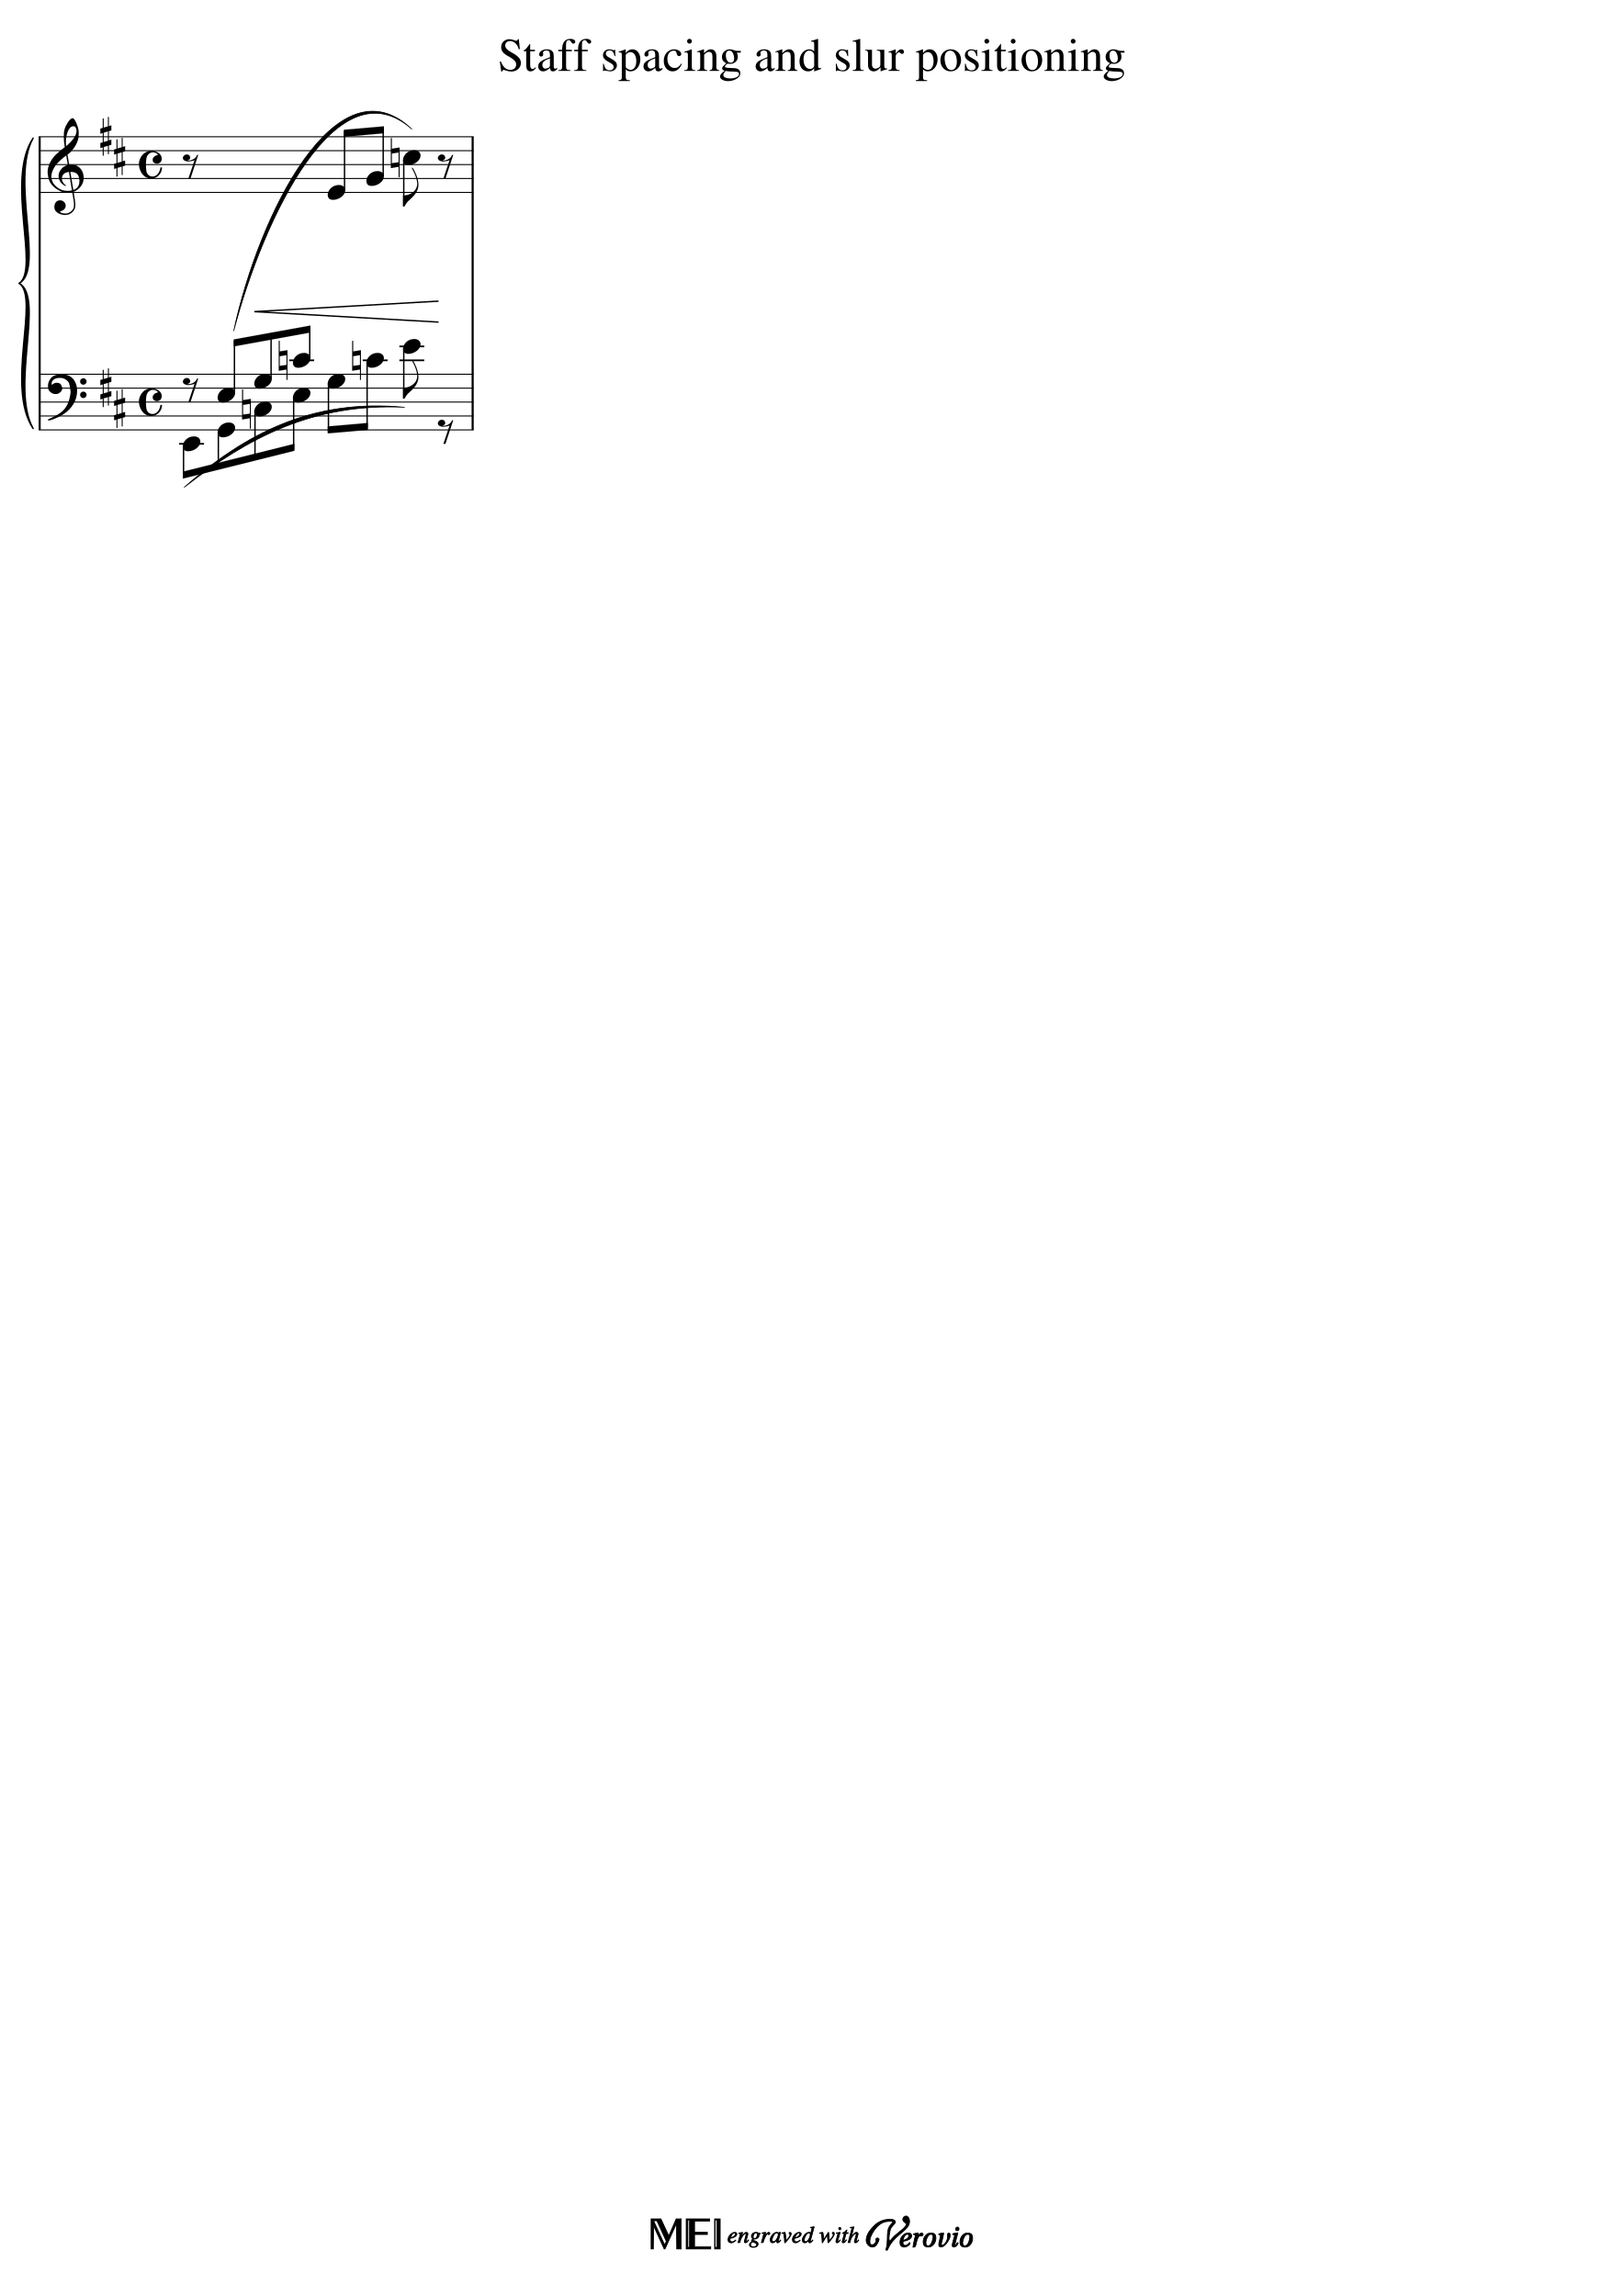
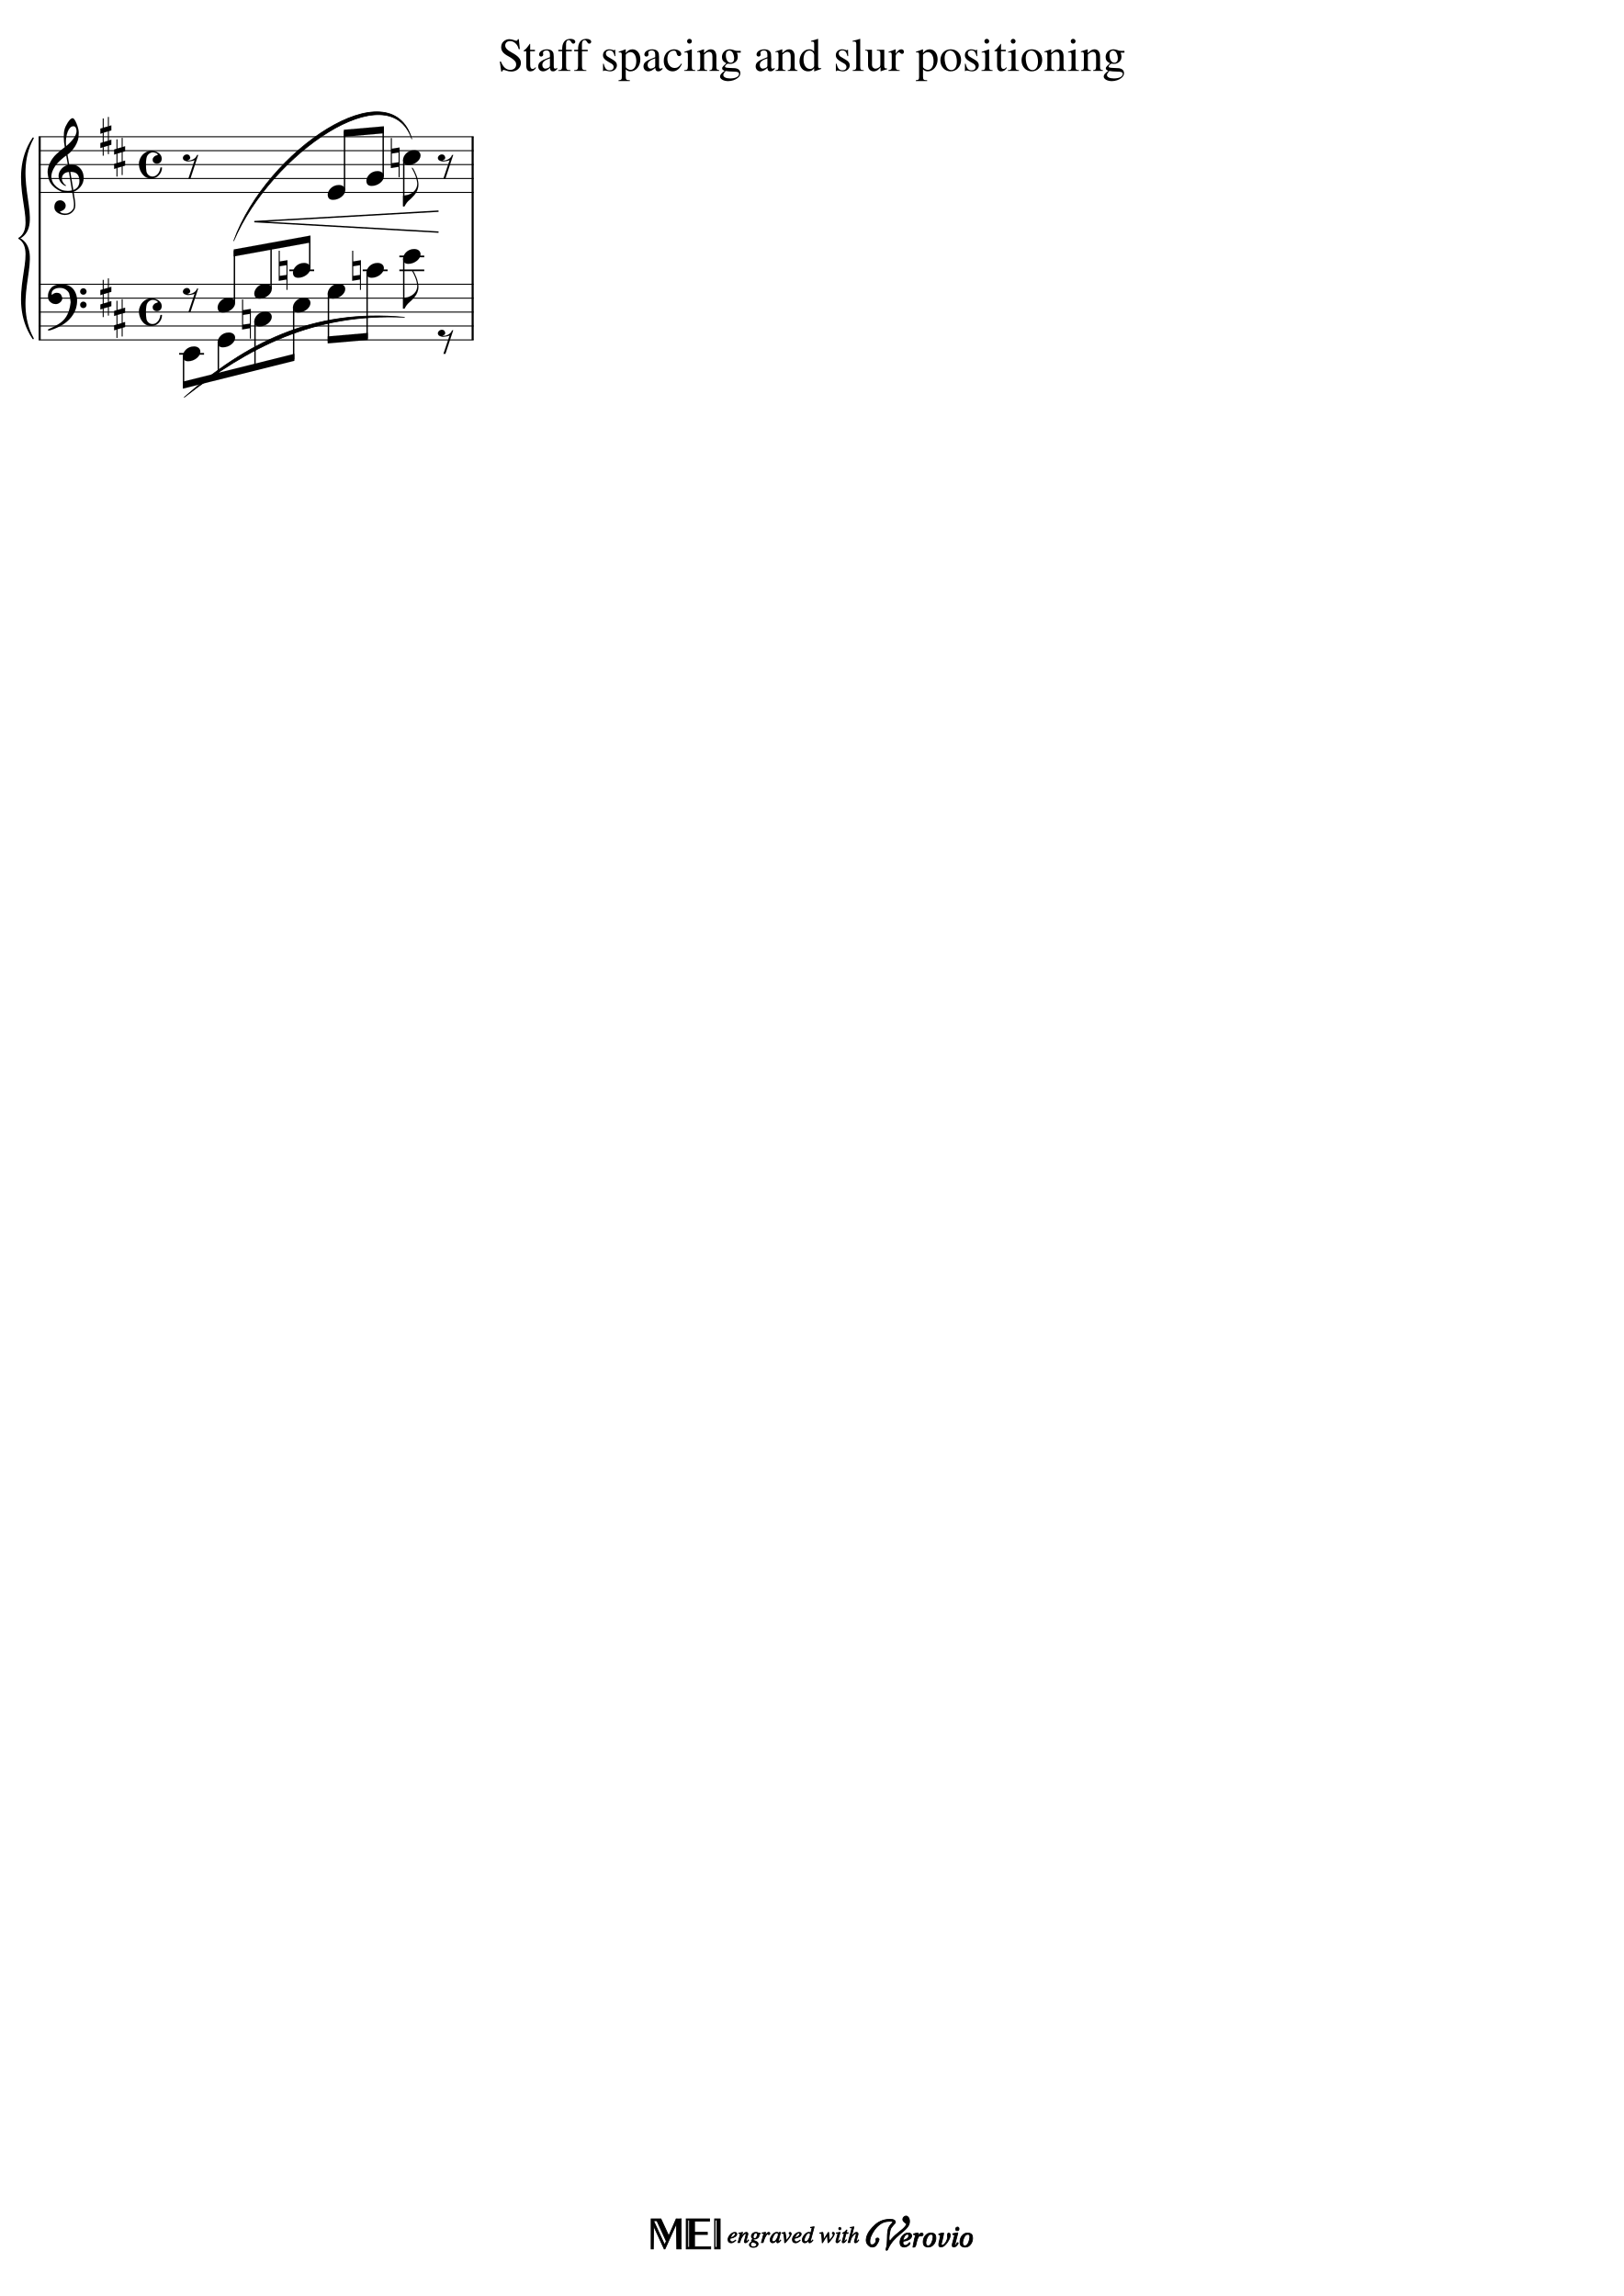
<svg xmlns="http://www.w3.org/2000/svg" xmlns:xlink="http://www.w3.org/1999/xlink" width="2100px" height="2970px" version="1.1" overflow="visible" id="docid">
  <defs>
    <g id="E050-docid">
      <path transform="scale(1,-1)" d="M441 -245c-23 -4 -48 -6 -76 -6c-59 0 -102 7 -130 20c-88 42 -150 93 -187 154c-26 44 -43 103 -48 176c0 6 -1 13 -1 19c0 54 15 111 45 170c29 57 65 106 110 148s96 85 153 127c-3 16 -8 46 -13 92c-4 43 -5 73 -5 89c0 117 16 172 69 257c34 54 64 82 89 82 c21 0 43 -30 69 -92s39 -115 41 -159v-15c0 -109 -21 -162 -67 -241c-13 -20 -63 -90 -98 -118c-13 -9 -25 -19 -37 -29l31 -181c8 1 18 2 28 2c58 0 102 -12 133 -35c59 -43 92 -104 98 -184c1 -7 1 -15 1 -22c0 -123 -87 -209 -181 -248c8 -57 17 -110 25 -162 c5 -31 6 -58 6 -80c0 -30 -5 -53 -14 -70c-35 -64 -88 -99 -158 -103c-5 0 -11 -1 -16 -1c-37 0 -72 10 -108 27c-50 24 -77 59 -80 105v11c0 29 7 55 20 76c18 28 45 42 79 44h6c49 0 93 -42 97 -87v-9c0 -51 -34 -86 -105 -106c17 -24 51 -36 102 -36c62 0 116 43 140 85 c9 16 13 41 13 74c0 20 -1 42 -5 67c-8 53 -18 106 -26 159zM461 939c-95 0 -135 -175 -135 -286c0 -24 2 -48 5 -71c50 39 92 82 127 128c40 53 60 100 60 140v8c-4 53 -22 81 -55 81h-2zM406 119l54 -326c73 25 110 78 110 161c0 7 0 15 -1 23c-7 95 -57 142 -151 142h-12 zM382 117c-72 -2 -128 -47 -128 -120v-7c2 -46 43 -99 75 -115c-3 -2 -7 -5 -10 -10c-70 33 -116 88 -123 172v11c0 68 44 126 88 159c23 17 49 29 78 36l-29 170c-21 -13 -52 -37 -92 -73c-50 -44 -86 -84 -109 -119c-45 -69 -67 -130 -67 -182v-13c5 -68 35 -127 93 -176 s125 -73 203 -73c25 0 50 3 75 9c-19 111 -36 221 -54 331z" />
    </g>
    <g id="E262-docid">
      <path transform="scale(1,-1)" d="M136 186v169h17v-164l44 14v-91l-44 -14v-165l44 12v-91l-44 -13v-155h-17v150l-76 -22v-155h-17v149l-43 -13v90l43 14v167l-43 -14v92l43 13v169h17v-163zM60 73v-167l76 22v168z" />
    </g>
    <g id="E08A-docid">
      <path transform="scale(1,-1)" d="M340 179c-9 24 -56 41 -89 41c-46 0 -81 -28 -100 -58c-17 -28 -25 -78 -25 -150c0 -65 2 -111 8 -135c8 -31 18 -49 40 -67c20 -17 43 -25 70 -25c54 0 92 36 115 75c14 25 23 54 28 88h27c0 -63 -24 -105 -58 -141c-35 -38 -82 -56 -140 -56c-45 0 -83 13 -115 39 c-57 45 -101 130 -101 226c0 59 33 127 68 163c36 37 97 72 160 72c36 0 93 -21 121 -40c11 -8 23 -17 33 -30c19 -23 27 -48 27 -76c0 -51 -35 -88 -86 -88c-43 0 -76 27 -76 68c0 26 7 35 21 51c15 17 32 27 58 32c7 2 14 7 14 11z" />
    </g>
    <g id="E4E6-docid">
      <path transform="scale(1,-1)" d="M0 123c7 34 33 56 69 60c29 -3 43 -9 53 -29c4 -8 7 -15 10 -22c0 -21 -1 -25 -11 -35c-5 -8 -18 -14 -40 -20l12 -3l15 -1c44 0 97 26 122 56c10 11 18 26 24 42c7 1 15 2 22 3l-140 -424h-36l111 330c-10 -6 -27 -12 -53 -16l-52 -8h-10l-20 1c-1 0 -8 3 -21 6 c-37 9 -55 28 -55 60z" />
    </g>
    <g id="E0A4-docid">
      <path transform="scale(1,-1)" d="M0 -39c0 68 73 172 200 172c66 0 114 -37 114 -95c0 -84 -106 -171 -218 -171c-64 0 -96 30 -96 94z" />
    </g>
    <g id="E241-docid">
      <path transform="scale(1,-1)" d="M179 646c-4 8 -17 30 -18 33l-4 10c0 3 2 5 5 5s7 -2 13 -7c23 -33 46 -81 66 -132c22 -57 35 -125 35 -163c0 -104 -60 -183 -122 -241c-63 -59 -57 -53 -61 -56c-38 -34 -63 -95 -71 -95h-22v190c40 7 69 11 87 16c88 27 168 95 168 200c0 30 -12 89 -30 138 c-17 47 -31 73 -46 102z" />
    </g>
    <g id="E261-docid">
      <path transform="scale(1,-1)" d="M0 -188v539h18v-191l139 22v-533h-17v186zM18 -100l122 17v176l-122 -19v-174z" />
    </g>
    <g id="E062-docid">
      <path transform="scale(1,-1)" d="M582 -120c0 32 26 58 58 58s58 -26 58 -58s-26 -58 -58 -58s-58 26 -58 58zM582 120c0 32 26 58 58 58s58 -26 58 -58s-26 -58 -58 -58s-58 26 -58 58zM158 96c51 0 73 -14 88 -49l16 -39c0 -17 -2 -30 -7 -40c-3 -11 -10 -21 -19 -31c-17 -18 -49 -43 -84 -43 c-55 0 -77 13 -112 44c-24 21 -35 55 -35 100c0 46 14 81 32 112c30 52 71 79 137 93l36 6l26 2c154 0 235 -68 274 -182c11 -32 18 -68 18 -107c0 -103 -26 -182 -68 -250c-89 -145 -234 -230 -412 -288l-30 -5c-9 0 -14 3 -14 8c3 10 5 11 10 16c35 15 70 30 96 44l78 43 c96 57 162 136 197 258c9 33 17 60 22 100c3 22 5 35 6 39c-7 69 -16 115 -23 140s-4 22 -16 40c-8 12 -19 23 -31 34c-24 21 -62 44 -118 44c-48 0 -84 -8 -113 -28c-28 -19 -42 -44 -42 -73v-16c2 -5 3 -9 4 -11c24 22 52 39 84 39z" />
    </g>
  </defs>
  <style type="text/css">#docid g.ending, #docid g.fing, #docid g.reh, #docid g.tempo {font-weight:bold;}#docid g.dir, #docid g.dynam, #docid g.mNum {font-style:italic;}#docid g.label {font-weight:normal;}#docid ellipse, #docid path, #docid polygon, #docid polyline, #docid rect {stroke:currentColor}</style>
  <svg class="definition-scale" color="black" font-family="Times, serif" viewBox="0 0 21000 29700">
    <g class="page-margin" transform="translate(500, 500)">
      <g id="iJ6YNS9" class="mdiv pageMilestone" />
      <g id="j6ERYJ7" class="score pageMilestone" />
      <g id="w12QMOFK" class="system">
-         <path d="M13 1269 L13 5061" stroke-width="27" />
+         <path d="M13 1269 L13 3897" stroke-width="27" />
        <g id="z1RTPA71" class="grpSym">
-           <path d="M-72,5043 C-432,4503 18,3345 -252,3165 C81,3345 -369,4503 -72,5043" stroke-width="18" stroke-linecap="round" stroke-linejoin="round" />
-           <path d="M-72,1287 C-369,1827 81,2985 -252,3165 C18,2985 -432,1827 -72,1287" stroke-width="18" stroke-linecap="round" stroke-linejoin="round" />
+           <path d="M-72,3879 C-432,3339 18,2763 -252,2583 C81,2763 -369,3339 -72,3879" stroke-width="18" stroke-linecap="round" stroke-linejoin="round" />
+           <path d="M-72,1287 C-369,1827 81,2403 -252,2583 C18,2403 -432,1827 -72,1287" stroke-width="18" stroke-linecap="round" stroke-linejoin="round" />
        </g>
        <g id="j1TW2UZM" class="section systemMilestone" />
        <g id="a12WP67W" class="measure">
          <g id="b4Y5DFV" class="staff">
            <path d="M0 1269 L5626 1269" stroke-width="13" />
            <path d="M0 1449 L5626 1449" stroke-width="13" />
            <path d="M0 1629 L5626 1629" stroke-width="13" />
            <path d="M0 1809 L5626 1809" stroke-width="13" />
            <path d="M0 1989 L5626 1989" stroke-width="13" />
            <g id="mAF7Z3" class="clef">
              <use xlink:href="#E050-docid" transform="translate(117, 1809) scale(0.72, 0.72)" />
            </g>
            <g id="oD6YIY9" class="keySig">
              <g id="qQFZT5L" class="keyAccid">
                <use xlink:href="#E262-docid" transform="translate(798, 1269) scale(0.72, 0.72)" />
              </g>
              <g id="sW3BAZZ" class="keyAccid">
                <use xlink:href="#E262-docid" transform="translate(976, 1539) scale(0.72, 0.72)" />
              </g>
            </g>
            <g id="uQ3FXUD" class="meterSig">
              <use xlink:href="#E08A-docid" transform="translate(1297, 1629) scale(0.72, 0.72)" />
            </g>
            <g id="cNFAQML" class="layer">
              <g id="d1RIF43L" class="rest">
                <use xlink:href="#E4E6-docid" transform="translate(1865, 1629) scale(0.72, 0.72)" />
              </g>
              <g id="e36A7UB" class="space" />
              <g id="fW4SW7P" class="space" />
              <g id="g17JWEWV" class="beam">
                <polygon points="3947,1179 4465,1134 4465,1224 3947,1269" />
                <g id="h11BYRB0" class="note">
                  <g class="notehead">
                    <use xlink:href="#E0A4-docid" transform="translate(3739, 1989) scale(0.72, 0.72)" />
                  </g>
                  <g id="tPEE0OP" class="stem">
                    <path d="M3956 1961 L3956 1197" stroke-width="18" />
                  </g>
                </g>
                <g id="iEPNT2P" class="note">
                  <g class="notehead">
                    <use xlink:href="#E0A4-docid" transform="translate(4239, 1809) scale(0.72, 0.72)" />
                  </g>
                  <g id="uL0P3Y6" class="stem">
                    <path d="M4456 1781 L4456 1152" stroke-width="18" />
                  </g>
                </g>
              </g>
              <g id="ex_1525030897" class="note">
                <g class="notehead">
                  <use xlink:href="#E0A4-docid" transform="translate(4713, 1539) scale(0.72, 0.72)" />
                </g>
                <g id="vPKGJXZ" class="stem">
                  <path d="M4722 1567 L4722 2169" stroke-width="18" />
                  <g id="wGMJNIQ" class="flag">
                    <use xlink:href="#E241-docid" transform="translate(4713, 2169) scale(0.72, 0.72)" />
                  </g>
                </g>
                <g id="k1JVOWO3" class="accid">
                  <use xlink:href="#E261-docid" transform="translate(4555, 1539) scale(0.72, 0.72)" />
                </g>
              </g>
              <g id="l168SLSU" class="rest">
                <use xlink:href="#E4E6-docid" transform="translate(5163, 1629) scale(0.72, 0.72)" />
              </g>
            </g>
          </g>
          <g id="m1I1R6XU" class="staff">
-             <path d="M0 4341 L5626 4341" stroke-width="13" />
-             <path d="M0 4521 L5626 4521" stroke-width="13" />
-             <path d="M0 4701 L5626 4701" stroke-width="13" />
-             <path d="M0 4881 L5626 4881" stroke-width="13" />
-             <path d="M0 5061 L5626 5061" stroke-width="13" />
+             <path d="M0 3177 L5626 3177" stroke-width="13" />
+             <path d="M0 3357 L5626 3357" stroke-width="13" />
+             <path d="M0 3537 L5626 3537" stroke-width="13" />
+             <path d="M0 3717 L5626 3717" stroke-width="13" />
+             <path d="M0 3897 L5626 3897" stroke-width="13" />
            <g id="w1XU0MUL" class="clef">
-               <use xlink:href="#E062-docid" transform="translate(117, 4521) scale(0.72, 0.72)" />
+               <use xlink:href="#E062-docid" transform="translate(117, 3357) scale(0.72, 0.72)" />
            </g>
            <g id="yPE87TM" class="keySig">
              <g id="a9Q4UQU" class="keyAccid">
-                 <use xlink:href="#E262-docid" transform="translate(798, 4521) scale(0.72, 0.72)" />
+                 <use xlink:href="#E262-docid" transform="translate(798, 3357) scale(0.72, 0.72)" />
              </g>
              <g id="cEUTGP0" class="keyAccid">
-                 <use xlink:href="#E262-docid" transform="translate(976, 4791) scale(0.72, 0.72)" />
+                 <use xlink:href="#E262-docid" transform="translate(976, 3627) scale(0.72, 0.72)" />
              </g>
            </g>
            <g id="e1G39VQU" class="meterSig">
-               <use xlink:href="#E08A-docid" transform="translate(1297, 4701) scale(0.72, 0.72)" />
+               <use xlink:href="#E08A-docid" transform="translate(1297, 3537) scale(0.72, 0.72)" />
            </g>
            <g class="ledgerLines above">
-               <path d="M3241 4161 L3563 4161" stroke-width="22" />
-               <path d="M4191 4161 L4513 4161" stroke-width="22" />
-               <path d="M4665 4161 L4987 4161" stroke-width="22" />
-               <path d="M4665 3981 L4987 3981" stroke-width="22" />
+               <path d="M3241 2997 L3563 2997" stroke-width="22" />
+               <path d="M4191 2997 L4513 2997" stroke-width="22" />
+               <path d="M4665 2997 L4987 2997" stroke-width="22" />
+               <path d="M4665 2817 L4987 2817" stroke-width="22" />
            </g>
            <g class="ledgerLines below">
-               <path d="M1817 5241 L2139 5241" stroke-width="22" />
+               <path d="M1817 4077 L2139 4077" stroke-width="22" />
            </g>
            <g id="n3L1BSY" class="layer">
              <g id="oYFJ0C6" class="rest">
-                 <use xlink:href="#E4E6-docid" transform="translate(1865, 4521) scale(0.72, 0.72)" />
+                 <use xlink:href="#E4E6-docid" transform="translate(1865, 3357) scale(0.72, 0.72)" />
              </g>
              <g id="p6KLLMO" class="beam">
-                 <polygon points="2523,3891 3515,3711 3515,3801 2523,3981" />
+                 <polygon points="2523,2727 3515,2547 3515,2637 2523,2817" />
                <g id="ex_0713646956" class="note">
                  <g class="notehead">
-                     <use xlink:href="#E0A4-docid" transform="translate(2315, 4611) scale(0.72, 0.72)" />
+                     <use xlink:href="#E0A4-docid" transform="translate(2315, 3447) scale(0.72, 0.72)" />
                  </g>
                  <g id="xIG9TQU" class="stem">
-                     <path d="M2532 4583 L2532 3909" stroke-width="18" />
+                     <path d="M2532 3419 L2532 2745" stroke-width="18" />
                  </g>
                </g>
                <g id="r10DL3CR" class="note">
                  <g class="notehead">
-                     <use xlink:href="#E0A4-docid" transform="translate(2789, 4431) scale(0.72, 0.72)" />
+                     <use xlink:href="#E0A4-docid" transform="translate(2789, 3267) scale(0.72, 0.72)" />
                  </g>
                  <g id="y1NKD124" class="stem">
-                     <path d="M3006 4403 L3006 3822" stroke-width="18" />
+                     <path d="M3006 3239 L3006 2658" stroke-width="18" />
                  </g>
                </g>
                <g id="s1IC15RP" class="note">
                  <g class="notehead">
-                     <use xlink:href="#E0A4-docid" transform="translate(3289, 4161) scale(0.72, 0.72)" />
+                     <use xlink:href="#E0A4-docid" transform="translate(3289, 2997) scale(0.72, 0.72)" />
                  </g>
                  <g id="z1K4OJSQ" class="stem">
-                     <path d="M3506 4133 L3506 3729" stroke-width="18" />
+                     <path d="M3506 2969 L3506 2565" stroke-width="18" />
                  </g>
                  <g id="tBZ62SV" class="accid">
-                     <use xlink:href="#E261-docid" transform="translate(3105, 4161) scale(0.72, 0.72)" />
+                     <use xlink:href="#E261-docid" transform="translate(3105, 2997) scale(0.72, 0.72)" />
                  </g>
                </g>
              </g>
              <g id="uW4WKQ" class="beam">
-                 <polygon points="3739,5106 4257,5061 4257,4971 3739,5016" />
+                 <polygon points="3739,3942 4257,3897 4257,3807 3739,3852" />
                <g id="vLC6GUE" class="note">
                  <g class="notehead">
-                     <use xlink:href="#E0A4-docid" transform="translate(3739, 4431) scale(0.72, 0.72)" />
+                     <use xlink:href="#E0A4-docid" transform="translate(3739, 3267) scale(0.72, 0.72)" />
                  </g>
                  <g id="aRA8GUK" class="stem">
-                     <path d="M3748 4459 L3748 5088" stroke-width="18" />
+                     <path d="M3748 3295 L3748 3924" stroke-width="18" />
                  </g>
                </g>
                <g id="w1KCUVGJ" class="note">
                  <g class="notehead">
-                     <use xlink:href="#E0A4-docid" transform="translate(4239, 4161) scale(0.72, 0.72)" />
+                     <use xlink:href="#E0A4-docid" transform="translate(4239, 2997) scale(0.72, 0.72)" />
                  </g>
                  <g id="b1AYFJ9P" class="stem">
-                     <path d="M4248 4189 L4248 5043" stroke-width="18" />
+                     <path d="M4248 3025 L4248 3879" stroke-width="18" />
                  </g>
                  <g id="xGUU4JQ" class="accid">
-                     <use xlink:href="#E261-docid" transform="translate(4055, 4161) scale(0.72, 0.72)" />
+                     <use xlink:href="#E261-docid" transform="translate(4055, 2997) scale(0.72, 0.72)" />
                  </g>
                </g>
              </g>
              <g id="ex_2110968671" class="note">
                <g class="notehead">
-                   <use xlink:href="#E0A4-docid" transform="translate(4713, 3981) scale(0.72, 0.72)" />
+                   <use xlink:href="#E0A4-docid" transform="translate(4713, 2817) scale(0.72, 0.72)" />
                </g>
                <g id="cUUYDUG" class="stem">
-                   <path d="M4722 4009 L4722 4656" stroke-width="18" />
+                   <path d="M4722 2845 L4722 3492" stroke-width="18" />
                  <g id="d17EWFLB" class="flag">
-                     <use xlink:href="#E241-docid" transform="translate(4713, 4656) scale(0.72, 0.72)" />
+                     <use xlink:href="#E241-docid" transform="translate(4713, 3492) scale(0.72, 0.72)" />
                  </g>
                </g>
              </g>
              <g id="z14DBQNG" class="rest">
-                 <use xlink:href="#E4E6-docid" transform="translate(5163, 5061) scale(0.72, 0.72)" />
+                 <use xlink:href="#E4E6-docid" transform="translate(5163, 3897) scale(0.72, 0.72)" />
              </g>
            </g>
            <g id="a1QJ4FU1" class="layer">
              <g id="b1XSZE2H" class="beam">
-                 <polygon points="1865,5691 3307,5331 3307,5241 1865,5601" />
+                 <polygon points="1865,4527 3307,4167 3307,4077 1865,4437" />
                <g id="ex_0945791345" class="note">
                  <g class="notehead">
-                     <use xlink:href="#E0A4-docid" transform="translate(1865, 5241) scale(0.72, 0.72)" />
+                     <use xlink:href="#E0A4-docid" transform="translate(1865, 4077) scale(0.72, 0.72)" />
                  </g>
                  <g id="eZWEOI5" class="stem">
-                     <path d="M1874 5269 L1874 5673" stroke-width="18" />
+                     <path d="M1874 4105 L1874 4509" stroke-width="18" />
                  </g>
                </g>
                <g id="dIZDUHE" class="note">
                  <g class="notehead">
-                     <use xlink:href="#E0A4-docid" transform="translate(2315, 5061) scale(0.72, 0.72)" />
+                     <use xlink:href="#E0A4-docid" transform="translate(2315, 3897) scale(0.72, 0.72)" />
                  </g>
                  <g id="fXQFU55" class="stem">
-                     <path d="M2324 5089 L2324 5560" stroke-width="18" />
+                     <path d="M2324 3925 L2324 4396" stroke-width="18" />
                  </g>
                </g>
                <g id="e1EHME80" class="note">
                  <g class="notehead">
-                     <use xlink:href="#E0A4-docid" transform="translate(2789, 4791) scale(0.72, 0.72)" />
+                     <use xlink:href="#E0A4-docid" transform="translate(2789, 3627) scale(0.72, 0.72)" />
                  </g>
                  <g id="g11K35MU" class="stem">
-                     <path d="M2798 4819 L2798 5440" stroke-width="18" />
+                     <path d="M2798 3655 L2798 4276" stroke-width="18" />
                  </g>
                  <g id="f1BEGS43" class="accid">
-                     <use xlink:href="#E261-docid" transform="translate(2631, 4791) scale(0.72, 0.72)" />
+                     <use xlink:href="#E261-docid" transform="translate(2631, 3627) scale(0.72, 0.72)" />
                  </g>
                </g>
                <g id="gETMZTA" class="note">
                  <g class="notehead">
-                     <use xlink:href="#E0A4-docid" transform="translate(3289, 4611) scale(0.72, 0.72)" />
+                     <use xlink:href="#E0A4-docid" transform="translate(3289, 3447) scale(0.72, 0.72)" />
                  </g>
                  <g id="h1NRSQV" class="stem">
-                     <path d="M3298 4639 L3298 5313" stroke-width="18" />
+                     <path d="M3298 3475 L3298 4149" stroke-width="18" />
                  </g>
                </g>
              </g>
            </g>
          </g>
          <g id="h1WRIV4E" class="slur">
-             <path d="M2523,3779 C2846,2271 3856,250 4826,1170 C3870,320 2914,2295 2523,3779" stroke-width="9" stroke-linecap="round" stroke-linejoin="round" />
+             <path d="M2523,2615 C2953,1429 4555,376 4826,1297 C4531,446 3011,1475 2523,2615" stroke-width="9" stroke-linecap="round" stroke-linejoin="round" />
          </g>
          <g id="i123OHXR" class="hairpin">
-             <polyline stroke-width="18" stroke-linecap="square" stroke-linejoin="miter" fill="none" points="5163,3666 2789,3531 5163,3396 " />
+             <polyline stroke-width="18" stroke-linecap="square" stroke-linejoin="miter" fill="none" points="5163,2502 2789,2367 5163,2232 " />
          </g>
          <g id="jQFEFEK" class="slur">
-             <path d="M1883,5803 C2678,5106 3538,4654 4731,4768 C3550,4714 2712,5158 1883,5803" stroke-width="9" stroke-linecap="round" stroke-linejoin="round" />
+             <path d="M1883,4639 C2678,3942 3538,3490 4731,3604 C3550,3550 2712,3994 1883,4639" stroke-width="9" stroke-linecap="round" stroke-linejoin="round" />
          </g>
          <g id="z1XZBIJA" class="barLine">
            <path d="M5613 1269 L5613 1989" stroke-width="27" />
-             <path d="M5613 4341 L5613 5061" stroke-width="27" />
-             <path d="M5613 1989 L5613 4341" stroke-width="27" />
+             <path d="M5613 3177 L5613 3897" stroke-width="27" />
+             <path d="M5613 1989 L5613 3177" stroke-width="27" />
          </g>
        </g>
        <g id="t1YD0KSR" class="systemMilestoneEnd j1TW2UZM" />
      </g>
      <g id="u1XWY667" class="pageMilestoneEnd j6ERYJ7" />
      <g id="vE1WURA" class="pageMilestoneEnd iJ6YNS9" />
      <g id="c10PAP45" class="pgHead autogenerated">
        <text font-size="0px">
          <tspan id="dPPZBXY" class="rend" x="10000" y="417" text-anchor="middle">
            <tspan id="e6C4ZMJ" class="rend">
              <tspan id="fA9N9Z2" class="text">
                <tspan font-size="607px">Staff spacing and slur positioning</tspan>
              </tspan>
            </tspan>
          </tspan>
        </text>
      </g>
      <g id="wK8FJ60" class="pgFoot autogenerated">
        <g id="x1AFQIG0" class="fig">
          <g class="svg" transform="translate(7750, 28099) scale(10, 10)">
            <g>
              <path fill="#000000" d="M 17.113,49.265 V 10.368 h 12.697 c 3.289,7.337 6.713,14.61 10.127,21.889 3.42,-7.485 6.256,-14.205 9.589,-21.91 2.436,0.104 4.317,0.085 6.484,-0.058 V 49.264 H 50.274 C 50.145,38.356 50.016,27.448 49.887,16.54 45.003,27.315 39.967,38.434 35.084,49.209 34.679,49.344 34.427,49.136 34.022,49.271 29.466,39.331 24.91,29.391 20.354,19.451 20.224,29.389 20.095,39.327 19.965,49.264 H 17.113 Z M 36.754,39.325 C 32.721,30.513 28.688,21.701 24.655,12.889 22.531,12.751 22.657,12.71 20.714,12.814 v 0.966 c 4.613,9.998 9.609,20.749 13.873,30.082 0.722,-1.513 1.445,-3.025 2.167,-4.538 z m 25.738,9.94 c 0,-12.966 0,-25.931 0,-38.897 10.084,0 20.169,0 30.253,0 0,0.96 0,1.921 0,2.881 -6.483,0 -12.966,0 -19.448,0 0,4.802 0,9.604 0,14.406 5.522,0 11.045,0 16.567,0 0,0.96 0,1.921 0,2.881 -5.522,0 -11.045,0 -16.567,0 0,5.282 0,10.565 0,15.847 6.963,0 13.926,0 20.889,0 0,0.96 0,1.921 0,2.881 -10.565,0 -21.129,0 -31.694,0 z m 4.322,-2.161 c 0,-11.765 0,-23.53 0,-35.295 -0.72,0 -1.441,0 -2.161,0 0,11.765 0,23.53 0,35.295 0.72,0 1.441,0 2.161,0 z m 32.414,2.161 c 0,-12.966 0,-25.931 0,-38.897 2.401,0 4.802,0 7.203,0 0,12.966 0,25.931 0,38.897 -2.401,0 -4.802,0 -7.203,0 z m 2.881,-2.161 c 0,-11.765 0,-23.53 0,-35.295 -0.72,0 -1.441,0 -2.161,0 0,11.765 0,23.53 0,35.295 0.72,0 1.441,0 2.161,0 z" />
              <path fill="#000000" d="m 346.3,6.7 c -3.1,0.5 -4.9,4.4 -2.7,6.8 1.2,1.4 2.7,2.4 4.1,3.5 -2.4,5.3 -7.7,8.3 -11.9,12.1 -3.7,2.8 -7,6.2 -9.7,9.9 -2.2,-0.8 -0.915,-7.719 -0.627,-9.5 0.288,-1.781 0.727,-6.4 2.927,-8.7 1.3,-1.9 3,-3.5 4.5,-5.2 1.2,-3.4 -3.2,-4.9 -5.8,-4.6 -7.3,-0.5 -14.6,2 -20,6.8 -5,4.6 -10,10.1 -11.5,17 -0.9,3.5 -0.2,7.5 2.8,9.9 2.5,2.8 7.4,2.9 9.8,-0.2 1.7,-2.3 3.2,-4.8 3.8,-7.6 -0.1,-2.6 -4.4,-2.3 -4.3,0.2 1.2,2.4 -0.9,4.7 -2.7,6.2 -1.7,0.9 -4.7,0.7 -4.8,-1.7 -1,-5.8 2.1,-11.3 5.2,-16.1 4,-5.8 9.8,-11.2 17.2,-11.8 1.6,0 8.1,-1.2 6.8,1.4 -2.8,2.8 -5.6,6.1 -6,10.3 -1.6,7.7 0.1,15.7 -2.3,23.2 -1.1,3.9 2,2.6 2.5,0.2 3.3,-7.4 8.9,-13.4 15.1,-18.5 4.2,-3.9 9.5,-7.1 11.9,-12.6 1.3,-3.6 1.2,-9 -2.7,-10.9 -0.504,-0.177 -1.07,-0.165 -1.6,-0.1 z m 66,14.5 c -2,0.8 -1.8,4.9 0.8,4.4 3.4,0.4 2.9,-6.2 -0.8,-4.4 z m 0.6,7.3 c -1.3,0.5 -7.6,0.5 -5.4,2.2 4,-0.3 0.7,4.5 0.6,6.7 -0.4,2.9 -2.4,5.9 -1.2,8.8 2.7,1.7 5.6,-0.8 6.8,-3.2 1.6,-1.4 -0.5,-3 -1.2,-0.9 -0.4,0.8 -2.4,3.5 -2.6,1.8 1.1,-5 2.7,-9.9 3.9,-14.9 l -0.1,-0.5 h -0.9 z m -65.1,0.2 c -6.5,1.6 -10.5,9.5 -8.2,15.7 2.1,3.4 7.4,2.9 10.1,0.4 2,-0.2 3.6,-5.3 1,-3.4 -1.4,2 -4,4.2 -6.5,2.8 -2.2,-1.9 -1.9,-5.7 1.7,-5.3 3.1,-0.9 6.9,-2.1 8.1,-5.5 0.9,-2.7 -1.6,-5.2 -4.3,-4.8 h -1.1 -0.7 z m 13.6,0 c -2.2,0 -8.5,1.8 -2.9,2.3 0.9,1.9 -1,4.9 -1.1,7.2 -0.5,2.9 -1.4,5.7 -1.7,8.7 3.7,0.7 3.8,-2.6 4.4,-5.3 0.9,-3.3 1.6,-7 4.1,-9.5 2.4,1.6 6.8,-0.7 3.7,-3.4 -2.9,-0.5 -4.8,2.4 -6.2,4.3 0,-1.2 2.4,-5 -0.2,-4.3 z m 15.8,0 c -6.4,1.3 -9.6,9.1 -7.7,14.9 1.9,4 7.7,3.9 11,1.7 4.1,-3 6,-8.9 4.4,-13.7 -1.3,-3 -4.8,-3.2 -7.6,-3 z m 17,0 c -2.3,0 -8.8,1.9 -3,2.4 0.4,2.5 -1,5.7 -1.4,8.4 -0.7,2.4 -1.8,7.5 2.1,7.2 3.8,-0.1 6.5,-3.5 8.5,-6.3 2,-3.2 4.5,-7 3.3,-10.9 -3.7,-3 -3.6,2.6 -3.1,5.1 -0.7,3.8 -2.7,7.9 -6.2,9.8 -3.6,0.6 -1,-4.3 -0.8,-6.1 0.6,-3.2 1.6,-6.3 1.9,-9.5 h -1.1 z m 30.6,0 c -6.3,1.2 -9.5,8.9 -7.8,14.7 1.5,4 7.2,4.2 10.5,2.4 4.6,-2.8 6.6,-9.3 4.8,-14.3 -1.4,-2.8 -4.8,-3 -7.5,-2.8 z m -75.4,1.7 c 2.1,1.5 0.2,4.7 -1.6,5.7 -1.1,0.4 -5.5,3.4 -4.6,0.7 0.8,-2.7 2.2,-6.2 5.3,-6.6 l 0.9,0.1 z m 30.8,0 c 2.6,1.5 1.3,5.2 0.8,7.6 -0.8,2.7 -1.9,5.9 -4.7,7.1 -5.1,0.8 -4,-5.8 -2.8,-8.8 1,-2.8 3,-6.8 6.7,-5.8 z m 47.1,-0.1 c 2.9,0.7 2,4.7 1.5,6.8 -0.7,3 -1.8,6.7 -5,8 -4.7,0.8 -4,-5.1 -3,-7.9 0.9,-3 2.7,-7.3 6.5,-6.8 z" />
              <g>
                <path d="m 116.566,37.118 q 0,-3.252 2.93,-6.299 2.9,-3.047 5.991,-3.047 1.143,0 1.816,0.527 0.674,0.527 0.674,1.567 0,2.109 -2.476,3.618 -2.461,1.494 -5.186,1.831 l -0.835,0.103 q -0.19,0.601 -0.264,0.967 -0.073,0.352 -0.073,0.894 0,1.289 0.835,2.007 0.85,0.718 2.007,0.718 1.099,0 2.329,-0.732 0.703,-0.425 2.036,-1.523 l 0.381,0.337 q -0.659,0.835 -1.89,1.714 -2.183,1.567 -4.38,1.567 -1.553,0 -2.725,-1.099 -1.172,-1.099 -1.172,-3.149 z m 3.12,-2.358 q 2.798,-0.41 4.556,-1.963 Q 126,31.229 126,29.691 q 0,-0.557 -0.264,-0.879 -0.264,-0.337 -0.776,-0.337 -0.952,0 -1.875,0.82 -0.908,0.806 -1.641,1.831 -0.776,1.201 -1.23,2.3 -0.249,0.586 -0.527,1.333 z" />
                <path d="m 129.472,41 2.534,-9.053 q 0.322,-1.143 0.366,-1.377 0.059,-0.249 0.059,-0.527 0,-0.425 -0.249,-0.659 -0.234,-0.249 -0.938,-0.249 -0.176,0 -0.352,0.029 -0.161,0.015 -0.366,0.044 v -0.498 q 0.952,-0.146 1.348,-0.22 0.41,-0.073 0.879,-0.176 l 2.622,-0.571 q 0.088,0.059 0.117,0.132 l -1.948,6.299 q 1.787,-2.739 2.988,-4.072 2.109,-2.358 3.779,-2.358 0.645,0 1.113,0.249 0.894,0.483 0.894,1.743 0,0.352 -0.073,0.732 -0.073,0.381 -0.19,0.82 l -1.919,7.017 q -0.059,0.22 -0.132,0.542 -0.073,0.308 -0.073,0.439 0,0.22 0.103,0.396 0.103,0.176 0.337,0.176 0.381,0 0.879,-0.439 0.498,-0.454 1.626,-1.919 l 0.425,0.381 q -1.201,1.626 -1.904,2.285 -1.201,1.157 -2.3,1.157 -0.498,0 -0.967,-0.322 -0.454,-0.337 -0.454,-1.201 0,-0.249 0.029,-0.527 0.044,-0.278 0.103,-0.483 l 1.846,-7.119 q 0.146,-0.586 0.19,-0.952 0.059,-0.381 0.059,-0.542 0,-0.352 -0.176,-0.601 -0.161,-0.264 -0.586,-0.264 -1.099,0 -2.769,1.992 -0.981,1.187 -1.992,2.827 -0.776,1.274 -1.23,2.49 Q 132.709,37.821 131.742,41 Z" />
                <path d="m 149.13,33.5 q 0,0.908 0.278,1.45 0.469,0.894 1.685,0.894 1.318,0 2.344,-1.67 1.04,-1.685 1.04,-3.706 0,-0.967 -0.425,-1.509 -0.425,-0.557 -1.274,-0.557 -1.641,0 -2.651,1.743 -0.996,1.743 -0.996,3.354 z m 0.513,13.066 q 1.743,0 2.886,-0.835 1.157,-0.835 1.157,-1.992 0,-0.879 -0.601,-1.479 -0.322,-0.322 -1.04,-0.688 -0.601,-0.293 -2.036,-0.835 -1.421,-0.557 -1.641,-0.557 -0.381,0 -1.479,1.011 -1.099,1.025 -1.099,2.314 0,1.948 1.685,2.681 0.879,0.381 2.168,0.381 z m -5.479,-2.681 q 0,-1.099 0.835,-2.095 0.85,-0.981 2.681,-1.963 -0.366,-0.234 -0.601,-0.483 -0.234,-0.264 -0.234,-0.688 0,-0.601 0.835,-1.377 0.469,-0.439 1.523,-1.157 -0.938,-0.352 -1.611,-0.996 -0.82,-0.864 -0.82,-2.241 0,-2.212 1.729,-3.677 1.729,-1.465 4.277,-1.465 1.333,0 2.256,0.425 0.923,0.41 1.084,0.688 h 1.978 v 1.172 h -1.494 q 0.088,0.322 0.132,0.586 0.044,0.264 0.044,0.747 0,2.373 -1.846,3.735 -1.831,1.362 -3.955,1.362 -0.22,0 -0.41,-0.015 -0.19,-0.029 -0.469,-0.088 -0.22,0 -0.601,0.425 -0.396,0.425 -0.396,0.762 0,0.498 3.223,1.699 3.208,1.216 3.208,3.56 0,1.758 -1.611,3.076 -1.611,1.333 -4.863,1.333 -2.256,0 -3.574,-0.967 -1.318,-0.967 -1.318,-2.358 z" />
                <path d="m 165.038,27.67 q 0.132,0 0.176,0.088 0.059,0.073 0.059,0.176 -0.015,0.146 -0.029,0.22 l -1.465,5.669 0.322,-0.63 q 1.055,-2.065 2.461,-3.765 1.421,-1.714 2.695,-1.714 0.688,0 1.055,0.454 0.381,0.454 0.381,1.04 0,0.659 -0.381,1.099 -0.366,0.425 -1.025,0.425 -0.454,0 -0.688,-0.176 -0.234,-0.176 -0.366,-0.41 l -0.176,-0.322 q -0.059,-0.088 -0.146,-0.132 -0.073,-0.059 -0.19,-0.059 -0.571,0 -1.655,1.597 -1.069,1.597 -1.919,3.457 -0.513,1.128 -1.143,2.988 Q 162.606,38.847 161.947,41 h -2.256 l 2.432,-8.818 q 0.205,-0.762 0.322,-1.362 0.132,-0.601 0.132,-0.981 0,-0.439 -0.22,-0.674 -0.22,-0.234 -0.762,-0.234 -0.176,0 -0.439,0.029 -0.264,0.029 -0.63,0.073 v -0.483 l 0.586,-0.117 q 1.143,-0.234 2.49,-0.498 1.362,-0.264 1.436,-0.264 z" />
                <path d="m 181.518,30.424 q 0,-1.055 -0.483,-1.553 -0.483,-0.498 -1.172,-0.498 -2.388,0 -4.438,3.662 -1.802,3.223 -1.802,5.552 0,1.172 0.498,1.714 0.513,0.527 1.26,0.527 2.212,0 4.263,-3.56 1.875,-3.237 1.875,-5.845 z m -1.831,-2.71 q 1.157,0 1.787,0.601 0.337,0.322 0.527,0.85 l 0.073,0.205 0.322,-1.113 q 0.059,-0.19 0.103,-0.249 0.044,-0.073 0.205,-0.088 l 1.655,-0.19 q 0.132,0 0.146,0.059 0.029,0.044 0,0.176 -0.059,0.19 -0.088,0.308 -0.029,0.103 -0.088,0.308 l -1.348,5.244 q -0.439,1.714 -0.747,2.959 -0.542,2.256 -0.542,2.578 0,0.205 0.103,0.308 0.117,0.088 0.278,0.088 0.132,0 0.278,-0.088 0.161,-0.088 0.381,-0.264 l 0.249,-0.205 q 0.117,-0.103 0.264,-0.234 0.146,-0.146 0.352,-0.352 l 0.908,-0.938 0.352,0.308 q -1.523,1.948 -2.446,2.651 -0.923,0.688 -1.758,0.688 -0.542,0 -0.85,-0.381 -0.293,-0.381 -0.293,-0.952 0,-0.527 0.19,-1.509 0.205,-0.996 0.396,-1.67 -0.264,0.439 -0.894,1.289 -0.615,0.835 -1.523,1.626 -1.069,0.952 -2.051,1.348 -0.762,0.264 -1.465,0.264 -1.187,0 -2.153,-0.967 -0.967,-0.981 -0.967,-2.769 0,-3.076 2.754,-6.416 2.842,-3.472 5.889,-3.472 z" />
                <path d="m 196.664,27.772 q 0.82,0 1.26,0.586 0.439,0.586 0.439,1.333 0,1.978 -3.911,6.929 -3.706,4.702 -4.438,4.702 -0.22,0 -0.293,-0.601 -0.044,-0.337 -0.044,-1.143 0,-0.981 -0.19,-3.325 -0.19,-2.344 -0.366,-3.472 -0.366,-2.476 -0.718,-3.193 -0.352,-0.718 -1.333,-0.718 -0.161,0 -0.381,0.015 -0.205,0.015 -0.483,0.044 v -0.381 q 0.439,-0.088 1.846,-0.396 1.406,-0.308 1.494,-0.337 l 0.483,-0.146 q 0.205,-0.059 0.322,0.234 0.117,0.278 0.293,1.055 0.557,2.549 0.835,5.024 0.176,1.538 0.352,4.556 l 0.483,-0.513 q 1.509,-1.597 3.018,-3.794 1.509,-2.197 1.509,-3.105 0,-0.454 -0.659,-1.084 -0.659,-0.645 -0.659,-1.172 0,-0.483 0.322,-0.791 0.337,-0.308 0.82,-0.308 z" />
                <path d="m 199.828,37.118 q 0,-3.252 2.93,-6.299 2.9,-3.047 5.991,-3.047 1.143,0 1.816,0.527 0.674,0.527 0.674,1.567 0,2.109 -2.476,3.618 -2.461,1.494 -5.186,1.831 l -0.835,0.103 q -0.19,0.601 -0.264,0.967 -0.073,0.352 -0.073,0.894 0,1.289 0.835,2.007 0.85,0.718 2.007,0.718 1.099,0 2.329,-0.732 0.703,-0.425 2.036,-1.523 l 0.381,0.337 q -0.659,0.835 -1.89,1.714 -2.183,1.567 -4.38,1.567 -1.553,0 -2.725,-1.099 -1.172,-1.099 -1.172,-3.149 z m 3.12,-2.358 q 2.798,-0.41 4.556,-1.963 1.758,-1.567 1.758,-3.105 0,-0.557 -0.264,-0.879 -0.264,-0.337 -0.776,-0.337 -0.952,0 -1.875,0.82 -0.908,0.806 -1.641,1.831 -0.776,1.201 -1.23,2.3 -0.249,0.586 -0.527,1.333 z" />
                <path d="m 215.238,37.602 q 0,0.894 0.41,1.567 0.41,0.659 1.392,0.659 2.095,0 4.028,-3.369 1.816,-3.164 1.816,-5.991 0,-0.894 -0.293,-1.479 -0.293,-0.586 -1.187,-0.586 -2.227,0 -4.307,3.604 -1.86,3.223 -1.86,5.596 z m 6.006,-9.888 q 1.157,0 1.641,0.557 0.278,0.322 0.439,1.099 l 1.67,-6.006 q 0.073,-0.249 0.088,-0.439 0.029,-0.205 0.029,-0.352 0,-0.571 -0.22,-0.718 -0.205,-0.146 -0.601,-0.146 -0.249,0 -0.469,0.015 -0.205,0.015 -0.557,0.044 v -0.483 q 1.655,-0.22 4.585,-0.762 l 0.132,0.146 -0.029,0.161 -2.812,10.532 -1.919,6.973 q -0.059,0.234 -0.103,0.439 -0.029,0.19 -0.029,0.352 0,0.396 0.19,0.513 0.205,0.117 0.352,0.117 0.425,0 1.201,-0.747 0.454,-0.454 1.245,-1.406 l 0.337,0.322 -0.205,0.308 q -0.542,0.806 -1.392,1.641 -1.509,1.479 -2.71,1.479 -0.396,0 -0.718,-0.176 -0.601,-0.352 -0.601,-1.26 0,-0.308 0.088,-0.981 0.088,-0.674 0.264,-1.465 -1.113,1.699 -2.446,2.783 -1.318,1.084 -2.886,1.084 -1.274,0 -2.227,-0.908 -0.952,-0.908 -0.952,-2.798 0,-3.193 2.93,-6.562 2.915,-3.354 5.684,-3.354 z" />
                <path d="m 254.13,29.53 q 0,1.23 -1.187,3.252 -0.659,1.128 -1.86,2.739 -1.23,1.655 -2.534,3.267 -2.065,2.549 -2.432,2.549 -0.161,0 -0.205,-0.132 -0.044,-0.132 -0.117,-0.894 l -0.864,-9.126 -6.079,9.961 q -0.044,0.088 -0.117,0.117 -0.059,0.029 -0.132,0.029 l -0.205,-0.044 -0.029,-0.132 -0.176,-3.618 q -0.059,-1.216 -0.176,-2.505 -0.103,-1.304 -0.205,-2.256 -0.308,-2.651 -0.659,-3.252 -0.337,-0.601 -1.26,-0.601 -0.176,0 -0.352,0.015 -0.176,0 -0.366,0.029 v -0.425 q 0.601,-0.103 1.143,-0.22 0.557,-0.117 1.216,-0.264 l 1.377,-0.352 q 0.498,0 1.011,4.175 0.278,2.285 0.498,5.2 l 5.757,-9.097 q 0.059,-0.117 0.146,-0.19 0.088,-0.088 0.205,-0.088 0.132,0 0.176,0.088 0.044,0.088 0.059,0.264 l 0.981,10.591 q 0.103,-0.132 1.626,-2.065 1.523,-1.948 1.597,-2.065 1.099,-1.582 1.465,-2.446 0.234,-0.557 0.234,-1.084 0,-0.205 -0.059,-0.381 -0.059,-0.19 -0.278,-0.396 L 251.874,29.75 q -0.19,-0.19 -0.337,-0.41 -0.132,-0.234 -0.132,-0.542 0,-0.366 0.249,-0.747 0.264,-0.381 0.938,-0.381 0.542,0 1.04,0.439 0.498,0.425 0.498,1.421 z" />
                <path d="m 261.176,24.521 q -0.601,0 -1.025,-0.469 -0.425,-0.469 -0.425,-1.128 0,-0.674 0.425,-1.143 0.425,-0.469 1.025,-0.469 0.601,0 1.025,0.469 0.439,0.469 0.439,1.143 0,0.674 -0.439,1.143 -0.425,0.454 -1.025,0.454 z m 0.352,3.208 q 0.088,0.044 0.073,0.117 l -2.959,10.459 q -0.205,0.835 -0.205,0.996 0,0.22 0.088,0.381 0.073,0.176 0.366,0.176 0.498,0 1.318,-0.864 0.483,-0.513 1.187,-1.465 l 0.381,0.322 -0.146,0.205 q -1.099,1.538 -1.816,2.212 -1.128,1.055 -2.197,1.055 -0.63,0 -1.055,-0.527 -0.41,-0.527 -0.41,-1.245 0,-0.425 0.059,-0.732 0.059,-0.322 0.22,-0.938 l 2.051,-7.529 q 0.044,-0.176 0.073,-0.322 0.029,-0.146 0.029,-0.293 0,-0.527 -0.396,-0.645 -0.381,-0.132 -1.523,-0.132 v -0.483 q 1.216,-0.146 1.743,-0.22 0.542,-0.088 1.084,-0.176 0.703,-0.117 1.333,-0.264 0.63,-0.146 0.703,-0.088 z" />
                <path d="m 264.179,40.033 q 0,-0.117 0.015,-0.264 0.015,-0.161 0.059,-0.322 l 2.754,-10.239 h -2.227 q 0,-0.396 0.059,-0.498 0.059,-0.103 0.293,-0.205 1.479,-0.63 2.285,-1.216 0.82,-0.586 2.227,-2.256 l 0.234,-0.278 q 0.044,-0.059 0.103,-0.088 0.073,-0.044 0.146,-0.044 0.146,0.029 0.205,0.059 0.044,0.103 0.044,0.19 0.015,0.073 0,0.161 l -0.835,3.193 h 2.388 l -0.176,0.981 h -2.49 l -2.637,9.858 q -0.073,0.264 0.044,0.513 0.117,0.234 0.396,0.234 0.381,0 1.069,-0.762 0.396,-0.41 1.333,-1.626 l 0.381,0.22 -0.205,0.308 q -1.26,1.89 -2.227,2.637 -0.952,0.732 -1.816,0.732 -0.747,0 -1.084,-0.396 -0.337,-0.396 -0.337,-0.894 z" />
                <path d="m 274.696,21.356 q 0.938,-0.132 1.509,-0.205 0.586,-0.088 1.011,-0.161 1.729,-0.337 1.86,-0.366 0.132,-0.029 0.205,-0.029 0.176,0.088 0.176,0.22 l -3.442,13.081 q 1.846,-2.725 3.018,-3.984 2.051,-2.168 3.765,-2.168 0.703,0 1.348,0.454 0.659,0.439 0.659,1.597 0,0.278 -0.073,0.718 -0.073,0.439 -0.176,0.776 l -1.978,7.017 q -0.088,0.293 -0.146,0.571 -0.059,0.264 -0.059,0.483 0,0.249 0.117,0.381 0.117,0.117 0.337,0.117 0.454,0 1.069,-0.63 0.381,-0.396 1.421,-1.729 l 0.381,0.352 q -1.025,1.523 -1.743,2.227 -1.274,1.245 -2.563,1.245 -0.586,0 -0.981,-0.366 -0.396,-0.366 -0.396,-1.055 0,-0.19 0.015,-0.352 0.029,-0.176 0.088,-0.381 l 2.256,-8.584 q 0.029,-0.117 0.044,-0.234 0.029,-0.132 0.029,-0.264 0,-0.366 -0.22,-0.571 -0.234,-0.205 -0.601,-0.205 -0.981,0 -2.476,1.582 -1.494,1.567 -2.52,3.208 -0.703,1.157 -1.069,2.183 Q 275.209,37.309 274.184,41 h -2.271 l 4.688,-17.769 q 0.044,-0.19 0.059,-0.322 0.015,-0.132 0.015,-0.249 0,-0.63 -0.41,-0.747 -0.41,-0.132 -1.567,-0.073 z" />
              </g>
            </g>
          </g>
        </g>
      </g>
    </g>
  </svg>
</svg>
